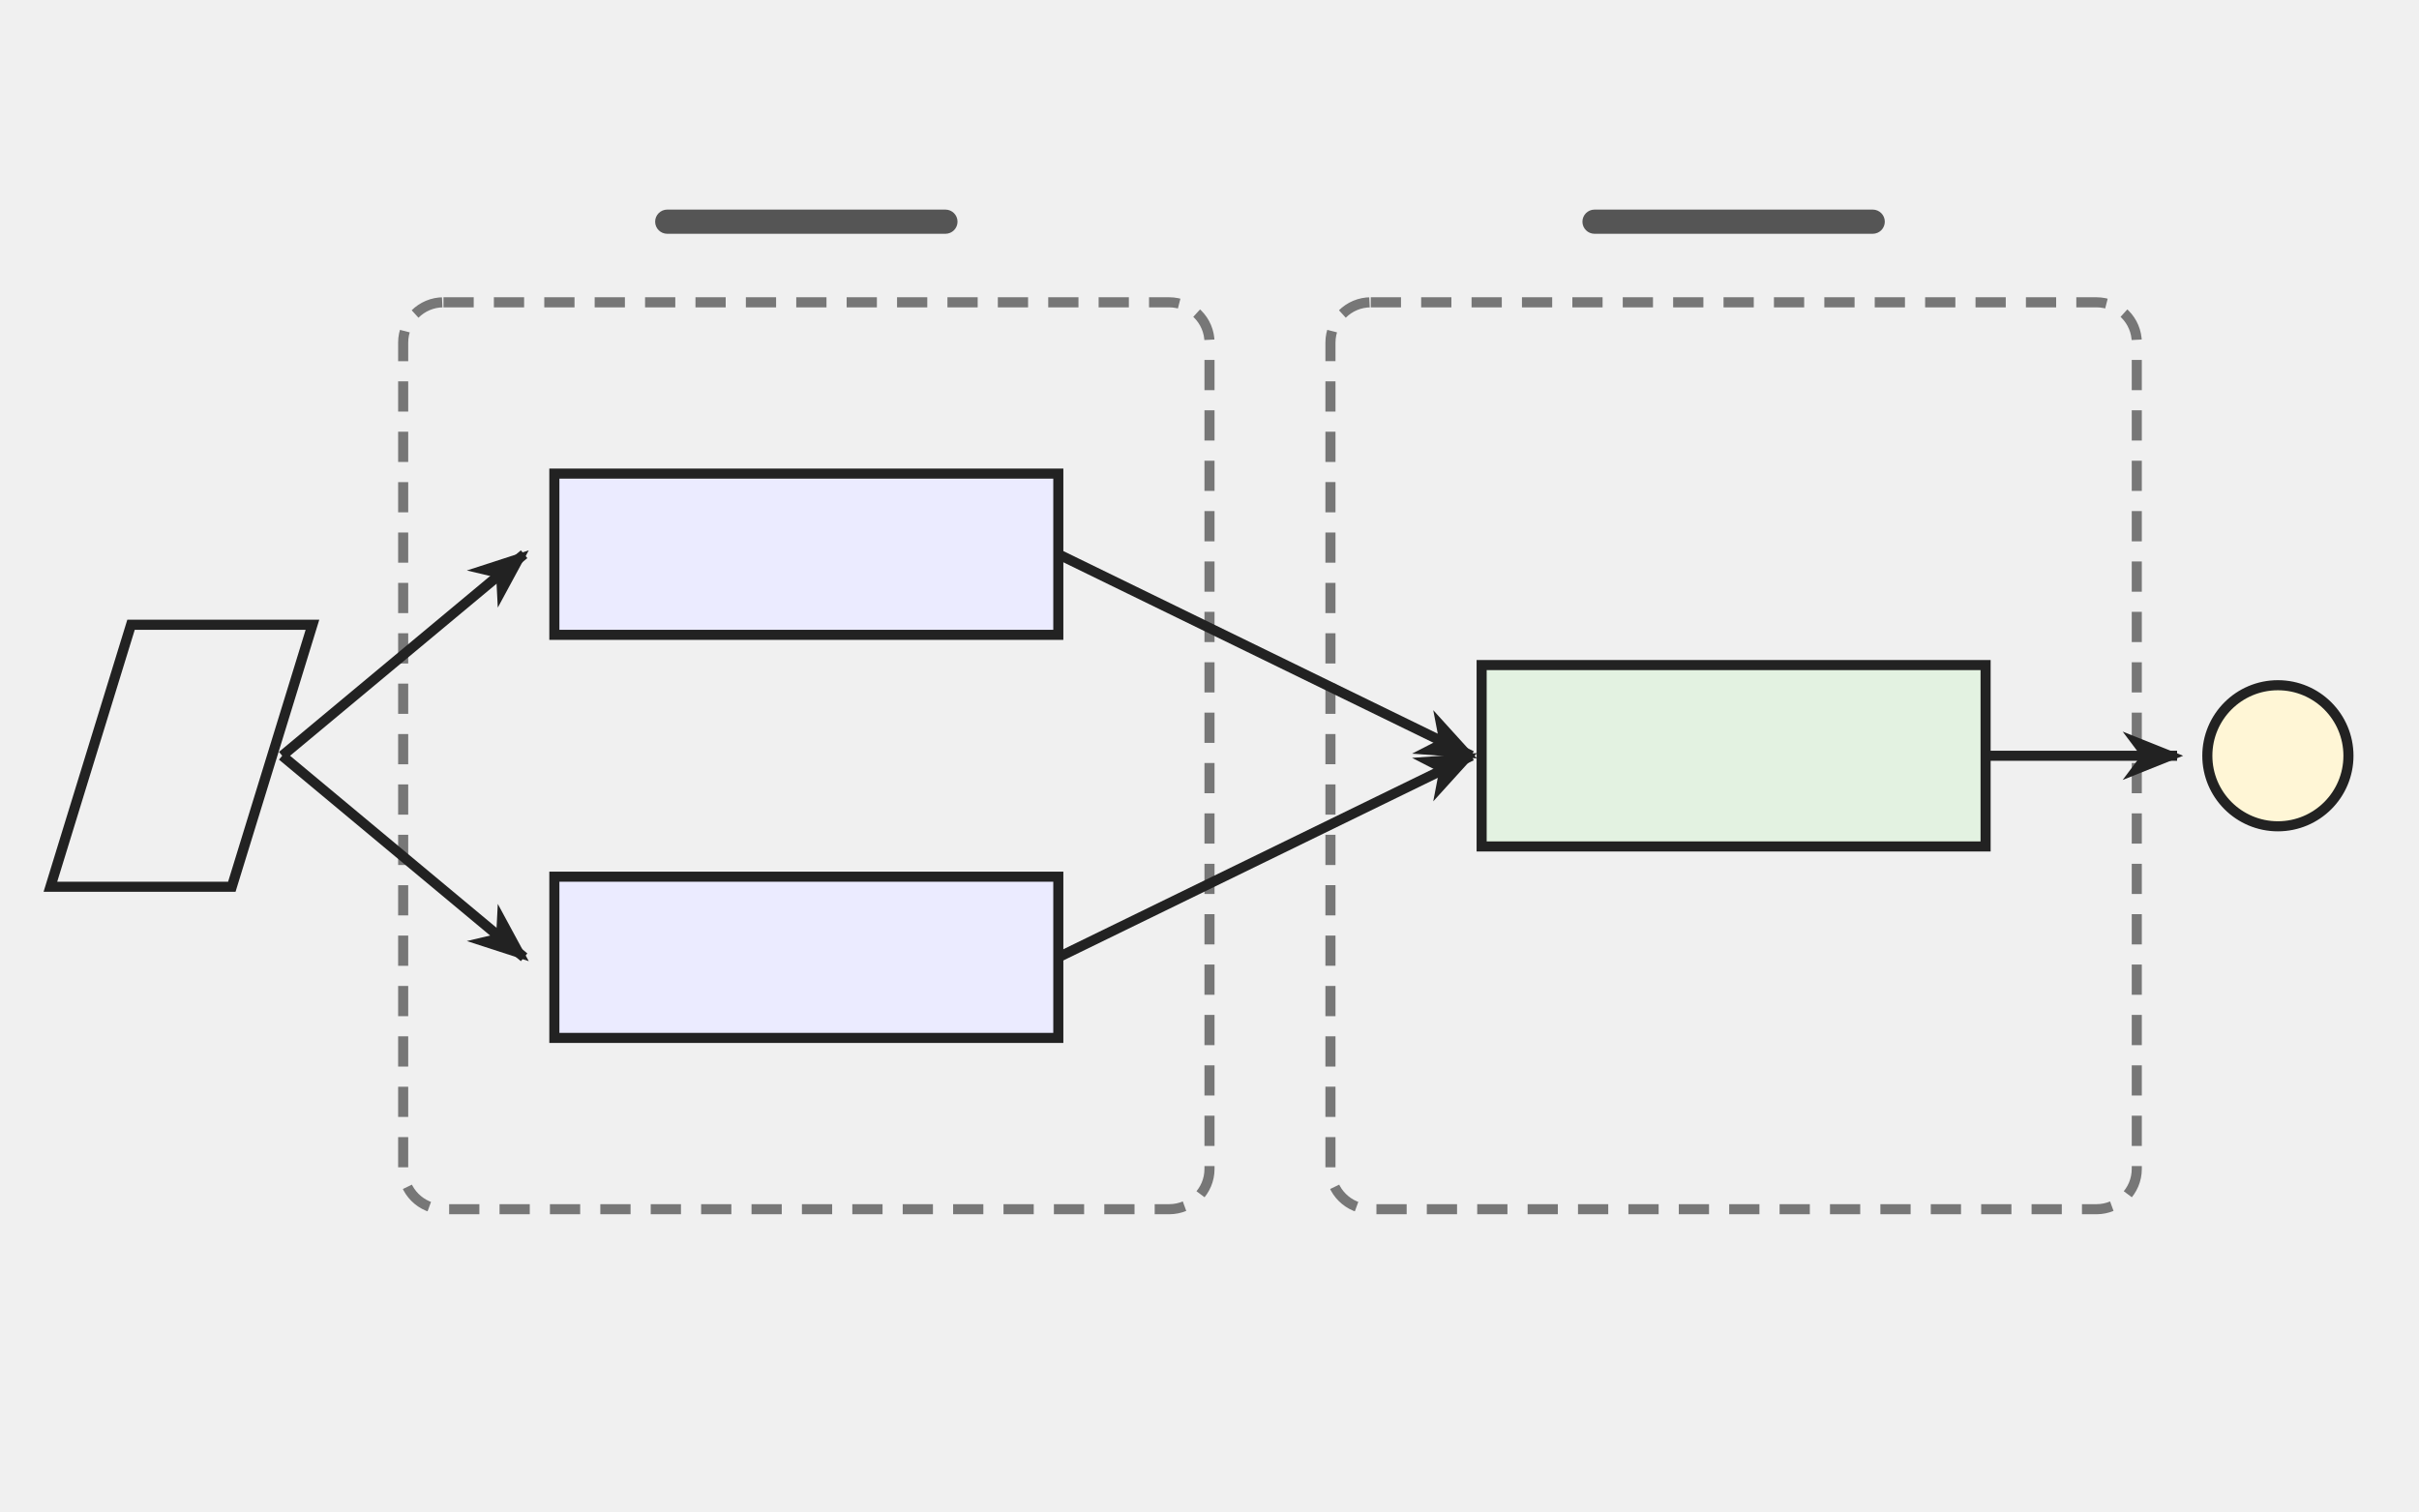
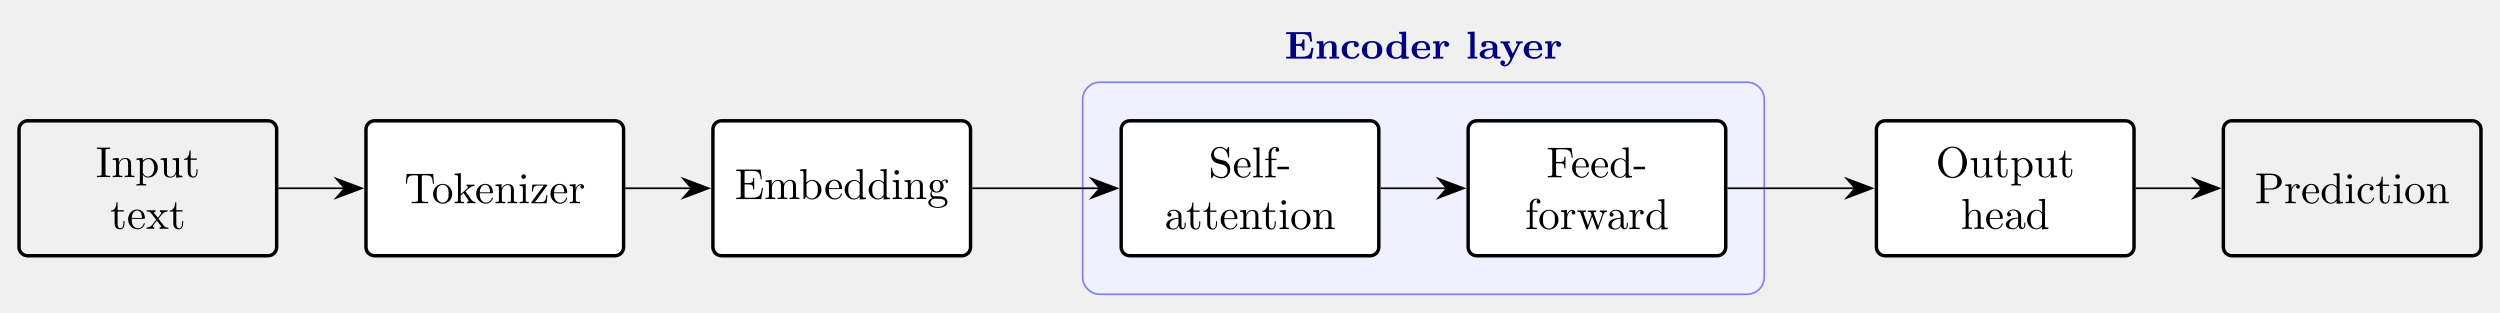
- <svg xmlns="http://www.w3.org/2000/svg" width="240" height="150" viewBox="0 0 240 150" aria-hidden="true">
+ <svg xmlns="http://www.w3.org/2000/svg" xmlns:xlink="http://www.w3.org/1999/xlink" version="1.1" width="577.673pt" height="72.195pt" viewBox="-72.679 -76 577.673 72.195" overflow="visible">
  <defs>
-     <marker id="ah" viewBox="0 0 10 10" refX="9" refY="5" markerWidth="6" markerHeight="6" orient="auto-start-reverse">
-       <path d="M0 1L10 5L0 9L3 5Z" fill="#222" />
-     </marker>
+     <path id="tfg1-99" d="M117 218C117 381 199 423 252 423C261 423 324 422 359 386C318 383 312 353 312 340C312 314 330 294 358 294C384 294 404 311 404 341C404 409 328 448 251 448C126 448 34 340 34 216C34 88 133 -11 249 -11C383 -11 415 109 415 119C415 129 405 129 402 129C393 129 391 125 389 119C360 26 295 14 258 14C205 14 117 57 117 218Z" stroke="none" />
+     <path id="tfg1-80" d="M227 316L396 316C516 316 624 397 624 497C624 595 525 683 388 683L35 683L35 652L59 652C136 652 138 641 138 605L138 78C138 42 136 31 59 31L35 31L35 0C70 3 144 3 182 3C220 3 295 3 330 0L330 31L306 31C229 31 227 42 227 78ZM224 342L224 612C224 645 226 652 273 652L362 652C521 652 521 546 521 497C521 450 521 342 362 342Z" stroke="none" />
+     <path id="tfg1-104" d="M110 76C110 31 99 31 32 31L32 0C67 1 118 3 145 3C171 3 223 1 257 0L257 31C190 31 179 31 179 76L179 260C179 364 250 420 314 420C377 420 388 366 388 309L388 76C388 31 377 31 310 31L310 0C345 1 396 3 423 3C449 3 501 1 535 0L535 31C483 31 458 31 457 61L457 252C457 338 457 369 426 405C412 422 379 442 321 442C237 442 193 382 176 344L176 694L32 683L32 652C102 652 110 645 110 596Z" stroke="none" />
+     <path id="tfg1-79" d="M721 339C721 543 570 705 388 705C209 705 56 545 56 339C56 134 210 -22 388 -22C570 -22 721 137 721 339ZM389 4C293 4 159 92 159 353C159 612 305 680 388 680C475 680 618 609 618 353C618 88 481 4 389 4Z" stroke="none" />
+     <path id="tfg1-119" d="M619 336C637 386 668 399 703 400L703 431C681 429 652 428 630 428C601 428 556 430 537 431L537 400C573 399 595 381 595 352C595 346 595 344 590 331L499 75L400 354C396 366 395 368 395 373C395 400 434 400 454 400L454 431C425 430 374 428 350 428C320 428 291 429 261 431L261 400C298 400 314 398 324 385C329 379 340 349 347 330L261 88L166 355C161 367 161 369 161 373C161 400 200 400 220 400L220 431C190 430 134 428 111 428C107 428 54 429 18 431L18 400C68 400 80 397 92 365L218 11C223 -3 226 -11 239 -11C252 -11 254 -5 259 9L360 292L462 8C466 -3 469 -11 482 -11C495 -11 498 -2 502 8Z" stroke="none" />
+     <path id="tfg1-70" d="M582 680L33 680L33 649L57 649C134 649 136 638 136 602L136 78C136 42 134 31 57 31L33 31L33 0C68 3 146 3 185 3C226 3 317 3 353 0L353 31L320 31C225 31 225 44 225 79L225 325L311 325C407 325 417 293 417 208L442 208L442 473L417 473C417 389 407 356 311 356L225 356L225 609C225 642 227 649 274 649L394 649C544 649 569 593 585 455L610 455Z" stroke="none" />
+     <path id="tfg1-97" d="M333 76C337 36 364 -6 411 -6C432 -6 493 8 493 89L493 145L468 145L468 89C468 31 443 25 432 25C399 25 395 70 395 75L395 275C395 317 395 356 359 393C320 432 270 448 222 448C140 448 71 401 71 335C71 305 91 288 117 288C145 288 163 308 163 334C163 346 158 379 112 380C139 415 188 426 220 426C269 426 326 387 326 298L326 261C275 258 205 255 142 225C67 191 42 139 42 95C42 14 139 -11 202 -11C268 -11 314 29 333 76ZM326 240L326 140C326 45 254 11 209 11C160 11 119 46 119 96C119 151 161 234 326 240Z" stroke="none" />
+     <path id="tfg1-45" d="M276 187L276 245L11 245L11 187Z" stroke="none" />
+     <path id="tfg1-102" d="M175 431L175 547C175 635 223 683 267 683C270 683 285 683 300 676C288 672 270 659 270 634C270 611 286 591 313 591C342 591 357 611 357 635C357 672 320 705 267 705C197 705 112 652 112 546L112 431L33 431L33 400L112 400L112 76C112 31 101 31 34 31L34 0C73 1 120 3 148 3C188 3 235 3 275 0L275 31L254 31C180 31 178 42 178 78L178 400L292 400L292 431Z" stroke="none" />
+     <path id="tfg1-108" d="M177 694L33 683L33 652C103 652 111 645 111 596L111 76C111 31 100 31 33 31L33 0C66 1 119 3 144 3C169 3 218 1 255 0L255 31C188 31 177 31 177 76Z" stroke="none" />
+     <path id="tfg1-83" d="M349 388L221 419C159 434 120 488 120 546C120 616 174 677 252 677C419 677 441 513 447 468C448 462 448 456 459 456C472 456 472 461 472 480L472 681C472 698 472 705 461 705C454 705 453 704 446 692L411 635C381 664 340 705 251 705C140 705 56 617 56 511C56 428 109 355 187 328C198 324 249 312 319 295C346 288 376 281 404 244C425 218 435 185 435 152C435 81 385 9 301 9C272 9 196 14 143 63C85 117 82 181 81 217C80 227 72 227 69 227C56 227 56 220 56 202L56 2C56 -15 56 -22 67 -22C74 -22 75 -20 82 -9C82 -8 85 -5 118 48C149 14 213 -22 302 -22C419 -22 499 76 499 186C499 286 433 368 349 388Z" stroke="none" />
+     <path id="tfg1-103" d="M222 172C135 172 135 272 135 295C135 322 136 354 151 379C159 391 182 419 222 419C309 419 309 319 309 296C309 269 308 237 293 212C285 200 262 172 222 172ZM106 133C106 137 106 160 123 180C162 152 203 149 222 149C315 149 384 218 384 295C384 332 368 369 343 392C379 426 415 431 433 431C435 431 440 431 443 430C432 426 427 415 427 403C427 386 440 374 456 374C466 374 485 381 485 404C485 421 473 453 434 453C414 453 370 447 328 406C286 439 244 442 222 442C129 442 60 373 60 296C60 252 82 214 107 193C94 178 76 145 76 110C76 79 89 41 120 21C60 4 28 -39 28 -79C28 -151 127 -206 249 -206C367 -206 471 -155 471 -77C471 -42 457 9 406 37C353 65 295 65 234 65C209 65 166 65 159 66C127 70 106 101 106 133ZM250 -183C149 -183 80 -132 80 -79C80 -33 118 4 162 7L221 7C307 7 419 7 419 -79C419 -133 348 -183 250 -183Z" stroke="none" />
+     <path id="tfg1-100" d="M380 55L380 -11L527 0L527 31C457 31 449 38 449 87L449 694L305 683L305 652C375 652 383 645 383 596L383 380C354 416 311 442 257 442C139 442 34 344 34 215C34 88 132 -11 246 -11C310 -11 355 23 380 55ZM380 323L380 118C380 100 380 98 369 81C339 33 294 11 251 11C206 11 170 37 146 75C120 116 117 173 117 214C117 251 119 311 148 356C169 387 207 420 261 420C296 420 338 405 369 360C380 343 380 341 380 323Z" stroke="none" />
+     <path id="tfg1-98" d="M172 377L172 694L28 683L28 652C98 652 106 645 106 596L106 0L131 0C132 1 140 15 167 62C182 39 224 -11 298 -11C417 -11 521 87 521 216C521 343 423 442 309 442C231 442 188 395 172 377ZM175 114L175 320C175 339 175 340 186 356C225 412 280 420 304 420C349 420 385 394 409 356C435 315 438 258 438 217C438 180 436 120 407 75C386 44 348 11 294 11C249 11 213 35 189 72C175 93 175 96 175 114Z" stroke="none" />
+     <path id="tfg1-109" d="M110 344L110 76C110 31 99 31 32 31L32 0C67 1 118 3 145 3C171 3 223 1 257 0L257 31C190 31 179 31 179 76L179 260C179 364 250 420 314 420C377 420 388 366 388 309L388 76C388 31 377 31 310 31L310 0C345 1 396 3 423 3C449 3 501 1 535 0L535 31C468 31 457 31 457 76L457 260C457 364 528 420 592 420C655 420 666 366 666 309L666 76C666 31 655 31 588 31L588 0C623 1 674 3 701 3C727 3 779 1 813 0L813 31C761 31 736 31 735 61L735 252C735 338 735 369 704 405C690 422 657 442 599 442C515 442 471 382 454 344C440 431 366 442 321 442C248 442 201 399 173 337L173 442L32 431L32 400C102 400 110 393 110 344Z" stroke="none" />
+     <path id="tfg1-69" d="M136 78C136 42 134 31 57 31L33 31L33 0L610 0L652 258L627 258C602 104 579 31 407 31L274 31C227 31 225 38 225 71L225 338L315 338C412 338 423 306 423 221L448 221L448 486L423 486C423 400 412 369 315 369L225 369L225 609C225 642 227 649 274 649L403 649C556 649 583 594 599 455L624 455L596 680L33 680L33 649L57 649C134 649 136 638 136 602Z" stroke="none" />
+     <path id="tfg1-114" d="M167 332L167 442L28 431L28 400C98 400 106 393 106 344L106 76C106 31 95 31 28 31L28 0C67 1 114 3 142 3C182 3 229 3 269 0L269 31L248 31C174 31 172 42 172 78L172 232C172 331 214 420 290 420C297 420 299 420 301 419C298 418 278 406 278 380C278 352 299 337 321 337C339 337 364 349 364 381C364 413 333 442 290 442C217 442 181 375 167 332Z" stroke="none" />
+     <path id="tfg1-122" d="M390 401C399 412 399 414 399 418C399 431 391 431 373 431L53 431L42 270L67 270C73 372 92 409 202 409L316 409L37 32C28 21 28 19 28 14C28 0 35 0 54 0L384 0L401 187L376 187C367 69 346 25 230 25L112 25Z" stroke="none" />
+     <path id="tfg1-105" d="M177 442L37 431L37 400C102 400 111 394 111 345L111 76C111 31 100 31 33 31L33 0C65 1 119 3 143 3C178 3 213 1 247 0L247 31C181 31 177 36 177 75ZM181 616C181 648 156 669 128 669C97 669 75 642 75 616C75 589 97 563 128 563C156 563 181 584 181 616Z" stroke="none" />
+     <path id="tfg1-107" d="M106 76C106 31 95 31 28 31L28 0C61 1 108 3 137 3C167 3 207 2 247 0L247 31C180 31 169 31 169 76L169 179L233 234C310 128 352 72 352 54C352 35 335 31 316 31L316 0C344 1 403 3 424 3C453 3 482 2 511 0L511 31C474 31 452 31 414 84L287 263C286 265 281 271 281 274C281 278 352 338 362 346C425 397 467 399 488 400L488 431C459 428 446 428 418 428C382 428 320 430 306 431L306 400C325 399 335 388 335 375C335 355 321 343 313 336L172 214L172 694L28 683L28 652C98 652 106 645 106 596Z" stroke="none" />
+     <path id="tfg1-111" d="M471 214C471 342 371 448 250 448C125 448 28 339 28 214C28 85 132 -11 249 -11C370 -11 471 87 471 214ZM250 14C207 14 163 35 136 81C111 125 111 186 111 222C111 261 111 315 135 359C162 405 209 426 249 426C293 426 336 404 362 361C388 318 388 260 388 222C388 186 388 132 366 88C344 43 300 14 250 14Z" stroke="none" />
+     <path id="tfg1-84" d="M666 677L55 677L36 452L61 452C75 613 90 646 241 646C259 646 285 646 295 644C316 640 316 629 316 606L316 79C316 45 316 31 211 31L171 31L171 0C212 3 314 3 360 3C406 3 509 3 550 0L550 31L510 31C405 31 405 45 405 79L405 606C405 626 405 640 423 644C434 646 461 646 480 646C631 646 646 613 660 452L685 452Z" stroke="none" />
+     <path id="tfg1-120" d="M287 235C317 273 355 322 379 348C410 384 451 399 498 400L498 431C472 429 442 428 416 428C386 428 333 430 320 431L320 400C341 398 349 385 349 369C349 353 339 340 334 334L272 256L194 357C185 367 185 369 185 375C185 390 200 399 220 400L220 431C194 430 128 428 112 428C91 428 44 429 17 431L17 400C87 400 88 399 135 339L234 210L140 91C92 33 33 31 12 31L12 0C38 2 69 3 95 3C124 3 166 1 190 0L190 31C168 34 161 47 161 62C161 84 190 117 251 189L327 89C335 78 348 62 348 56C348 47 339 32 312 31L312 0C342 1 398 3 420 3C447 3 486 2 516 0L516 31C462 31 444 33 421 62Z" stroke="none" />
+     <path id="tfg1-101" d="M112 252C118 401 202 426 236 426C339 426 349 291 349 252ZM111 231L390 231C412 231 415 231 415 252C415 351 361 448 236 448C120 448 28 345 28 220C28 86 133 -11 248 -11C370 -11 415 100 415 119C415 129 407 131 402 131C393 131 391 125 389 117C354 14 264 14 254 14C204 14 164 44 141 81C111 129 111 195 111 231Z" stroke="none" />
+     <path id="tfg1-116" d="M173 400L316 400L316 431L173 431L173 615L148 615C147 533 117 426 19 422L19 400L104 400L104 124C104 1 197 -11 233 -11C304 -11 332 60 332 124L332 181L307 181L307 126C307 52 277 14 240 14C173 14 173 105 173 122Z" stroke="none" />
+     <path id="tfg1-117" d="M391 79L391 -11L535 0L535 31C465 31 457 38 457 87L457 442L310 431L310 400C380 400 388 393 388 344L388 166C388 79 340 11 267 11C183 11 179 58 179 110L179 442L32 431L32 400C110 400 110 397 110 308L110 158C110 80 110 -11 262 -11C318 -11 362 17 391 79Z" stroke="none" />
+     <path id="tfg1-112" d="M172 376L172 442L28 431L28 400C99 400 106 394 106 350L106 -118C106 -163 95 -163 28 -163L28 -194C62 -193 114 -191 140 -191C167 -191 218 -193 253 -194L253 -163C186 -163 175 -163 175 -118L175 50L175 59C180 43 222 -11 298 -11C417 -11 521 87 521 216C521 343 424 442 312 442C234 442 192 398 172 376ZM175 114L175 337C204 388 253 417 304 417C377 417 438 329 438 216C438 95 368 11 294 11C254 11 216 31 189 72C175 93 175 94 175 114Z" stroke="none" />
+     <path id="tfg1-110" d="M110 344L110 76C110 31 99 31 32 31L32 0C67 1 118 3 145 3C171 3 223 1 257 0L257 31C190 31 179 31 179 76L179 260C179 364 250 420 314 420C377 420 388 366 388 309L388 76C388 31 377 31 310 31L310 0C345 1 396 3 423 3C449 3 501 1 535 0L535 31C483 31 458 31 457 61L457 252C457 338 457 369 426 405C412 422 379 442 321 442C248 442 201 399 173 337L173 442L32 431L32 400C102 400 110 393 110 344Z" stroke="none" />
+     <path id="tfg1-73" d="M225 605C225 641 228 652 307 652L333 652L333 683C298 680 219 680 181 680C142 680 63 680 28 683L28 652L54 652C133 652 136 641 136 605L136 78C136 42 133 31 54 31L28 31L28 0C63 3 142 3 180 3C219 3 298 3 333 0L333 31L307 31C228 31 225 42 225 78Z" stroke="none" />
+     <path id="tfg0-121" d="M522 373C529 388 533 395 596 395L596 444C568 441 543 441 515 441C485 441 454 442 425 444L425 395C426 395 469 395 469 383C469 382 469 381 464 371L345 127L215 395L266 395L266 444C211 442 174 441 143 441C107 441 87 441 28 444L28 395L91 395L283 0C248 -82 210 -160 133 -160C127 -160 121 -160 114 -157C131 -148 143 -130 143 -105C143 -67 115 -45 83 -45C51 -45 23 -67 23 -105C23 -159 73 -200 132 -200C210 -200 272 -142 303 -77Z" stroke="none" />
+     <path id="tfg0-97" d="M484 298C484 386 412 453 258 453C201 453 73 451 73 359C73 314 107 293 138 293C172 293 203 317 203 358C203 387 186 404 183 407C193 409 217 413 254 413C326 413 367 377 367 298L367 266C201 266 33 223 33 112C33 13 158 -6 230 -6C306 -6 358 27 385 74C385 48 385 0 492 0L541 0C560 0 574 0 574 25C574 49 558 49 548 49C484 50 484 60 484 84ZM367 139C367 34 251 34 247 34C196 34 154 67 154 112C154 145 172 223 367 232Z" stroke="none" />
+     <path id="tfg0-108" d="M231 694L52 686L52 637C112 637 120 637 120 598L120 49L52 49L52 0C120 3 132 3 175 3C219 3 245 2 299 0L299 49L231 49Z" stroke="none" />
+     <path id="tfg0-114" d="M220 218C220 291 247 407 344 410C333 399 328 382 328 366C328 322 363 302 391 302C423 302 455 324 455 366C455 417 403 450 344 450C274 450 231 399 209 341L208 341L208 450L41 442L41 393C101 393 109 393 109 354L109 49L41 49L41 0C115 3 121 3 169 3C194 3 252 3 305 0L305 49L220 49Z" stroke="none" />
+     <path id="tfg0-101" d="M476 215C497 215 509 215 509 243C509 265 507 353 442 407C397 444 337 453 288 453C117 453 33 345 33 225C33 94 132 -6 302 -6C467 -6 509 100 509 116C509 136 489 136 483 136C465 136 463 130 457 116C434 64 373 37 310 37C168 37 166 166 166 215ZM166 251C168 297 173 413 288 413C405 413 409 291 411 251Z" stroke="none" />
+     <path id="tfg0-100" d="M368 686L368 637C428 637 436 637 436 598L436 405C392 437 345 450 297 450C134 450 39 351 39 222C39 89 133 -6 285 -6C348 -6 398 18 430 44L430 -6L615 0L615 49C555 49 547 49 547 88L547 694ZM430 109C408 74 360 34 296 34C172 34 172 154 172 220C172 278 173 321 199 358C225 398 273 410 308 410C358 410 399 388 430 349Z" stroke="none" />
+     <path id="tfg0-111" d="M558 218C558 349 466 453 296 453C120 453 33 344 33 218C33 94 123 -6 295 -6C474 -6 558 99 558 218ZM296 37C166 37 166 142 166 229C166 313 166 413 295 413C425 413 425 313 425 229C425 143 425 37 296 37Z" stroke="none" />
+     <path id="tfg0-99" d="M492 116C492 132 477 132 466 132C446 132 446 131 438 113C418 65 373 37 314 37C172 37 172 181 172 226C172 286 173 410 304 410C311 410 365 409 365 404C365 403 363 400 362 399C353 388 349 372 349 358C349 317 380 293 414 293C445 293 479 314 479 359C479 453 339 453 300 453C108 453 39 331 39 222C39 96 129 -6 295 -6C332 -6 381 0 423 26C480 61 492 113 492 116Z" stroke="none" />
+     <path id="tfg0-110" d="M562 305C562 424 490 450 403 450C280 450 231 360 224 345L223 345L223 450L50 442L50 393C110 393 118 393 118 354L118 49L50 49L50 0C124 3 136 3 176 3C217 3 227 3 303 0L303 49L235 49L235 254C235 366 327 410 387 410C425 410 445 389 445 314L445 49L377 49L377 0C451 3 463 3 503 3C544 3 554 3 630 0L630 49L562 49Z" stroke="none" />
+     <path id="tfg0-69" d="M743 276L692 276C670 148 648 49 454 49L295 49L295 328L353 328C451 328 461 284 461 211L512 211L512 494L461 494C461 421 452 377 353 377L295 377L295 631L453 631C612 631 643 562 659 437L710 437L679 680L42 680L42 631L150 631L150 49L42 49L42 0L696 0Z" stroke="none" />
  </defs>
-   <rect x="40" y="30" width="80" height="90" rx="4" fill="none" stroke="#777" stroke-dasharray="3 2" />
-   <rect x="132" y="30" width="80" height="90" rx="4" fill="none" stroke="#777" stroke-dasharray="3 2" />
-   <path d="M5 88L13 62H31L23 88Z" fill="#F0F0F0" stroke="#222" stroke-width="1" />
-   <path d="M28 75L52 55" fill="none" stroke="#222" stroke-width="1" marker-end="url(#ah)" />
-   <path d="M28 75L52 95" fill="none" stroke="#222" stroke-width="1" marker-end="url(#ah)" />
-   <rect x="55" y="47" width="50" height="16" fill="#EBEBFF" stroke="#222" stroke-width="1" />
-   <rect x="55" y="87" width="50" height="16" fill="#EBEBFF" stroke="#222" stroke-width="1" />
-   <path d="M105 55L146 75" fill="none" stroke="#222" stroke-width="1" marker-end="url(#ah)" />
-   <path d="M105 95L146 75" fill="none" stroke="#222" stroke-width="1" marker-end="url(#ah)" />
-   <rect x="147" y="66" width="50" height="18" fill="#E3F2E1" stroke="#222" stroke-width="1" />
-   <path d="M197 75L216 75" fill="none" stroke="#222" stroke-width="1" marker-end="url(#ah)" />
-   <rect x="219" y="68" width="14" height="14" rx="7" fill="#FFF6D6" stroke="#222" stroke-width="1" />
-   <rect x="65" y="20.8" width="30" height="2.4" rx="1.2" fill="#555" />
-   <rect x="157" y="20.8" width="30" height="2.4" rx="1.2" fill="#555" />
+   <g stroke-miterlimit="10" transform="translate(-38.517,-32.497)scale(0.996264,-0.996264)">
+     <g stroke="#000" fill="#000">
+       <g stroke-width="0.4">
+         <g stroke="#8080ff">
+           <g fill="#f0f0ff">
+             <g stroke="#8080ff">
+               <g fill="#f0f0ff">
+                 <path d=" M 370.908 24.585 L 220.818 24.585 C 218.609 24.585 216.818 22.794 216.818 20.585 L 216.818 -20.585 C 216.818 -22.794 218.609 -24.585 220.818 -24.585 L 370.908 -24.585 C 373.117 -24.585 374.908 -22.794 374.908 -20.585 L 374.908 20.585 C 374.908 22.794 373.117 24.585 370.908 24.585 Z M 216.818 -24.585  " />
+               </g>
+             </g>
+             <g transform="translate(225.354,0.0)">
+               <g transform="scale(-1.00375,1.00375)translate(-38.517,-32.497)scale(-1,-1)">
+                 <g stroke="#000" fill="#000" />
+               </g>
+             </g>
+           </g>
+         </g>
+         <g transform="translate(263.6383,30.06778)">
+           <g transform="scale(-1.00375,1.00375)translate(-38.517,-32.497)scale(-1,-1)">
+             <g stroke="#000080" fill="#000080">
+               <use xlink:href="#tfg0-69" transform="matrix(0.009 0 0 -0.009 -38.517 -32.497)" fill="#000080" />
+               <use xlink:href="#tfg0-110" transform="matrix(0.009 0 0 -0.009 -31.554 -32.497)" fill="#000080" />
+               <use xlink:href="#tfg0-99" transform="matrix(0.009 0 0 -0.009 -25.66 -32.497)" fill="#000080" />
+               <use xlink:href="#tfg0-111" transform="matrix(0.009 0 0 -0.009 -20.944 -32.497)" fill="#000080" />
+               <use xlink:href="#tfg0-100" transform="matrix(0.009 0 0 -0.009 -15.344 -32.497)" fill="#000080" />
+               <use xlink:href="#tfg0-101" transform="matrix(0.009 0 0 -0.009 -9.45 -32.497)" fill="#000080" />
+               <use xlink:href="#tfg0-114" transform="matrix(0.009 0 0 -0.009 -4.581 -32.497)" fill="#000080" />
+               <use xlink:href="#tfg0-108" transform="matrix(0.009 0 0 -0.009 3.332 -32.497)" fill="#000080" />
+               <use xlink:href="#tfg0-97" transform="matrix(0.009 0 0 -0.009 6.279 -32.497)" fill="#000080" />
+               <use xlink:href="#tfg0-121" transform="matrix(0.009 0 0 -0.009 11.142 -32.497)" fill="#000080" />
+               <use xlink:href="#tfg0-101" transform="matrix(0.009 0 0 -0.009 16.447 -32.497)" fill="#000080" />
+               <use xlink:href="#tfg0-114" transform="matrix(0.009 0 0 -0.009 21.316 -32.497)" fill="#000080" />
+             </g>
+           </g>
+         </g>
+         <g stroke-width="0.8">
+           <g fill="#fff">
+             <g fill="#f0f0f0">
+               <g stroke-width="0.8">
+                 <g fill="#fff">
+                   <g fill="#f0f0f0">
+                     <path d=" M 27.875 15.649 L -27.875 15.649 C -28.98 15.649 -29.875 14.754 -29.875 13.649 L -29.875 -13.649 C -29.875 -14.754 -28.98 -15.649 -27.875 -15.649 L 27.875 -15.649 C 28.98 -15.649 29.875 -14.754 29.875 -13.649 L 29.875 13.649 C 29.875 14.754 28.98 15.649 27.875 15.649 Z M -29.875 -15.649  " />
+                   </g>
+                 </g>
+               </g>
+               <g transform="translate(-12.08336,-9.41666)">
+                 <g transform="scale(-1.00375,1.00375)translate(-38.517,-32.497)scale(-1,-1)">
+                   <g stroke="#000" fill="#000">
+                     <use xlink:href="#tfg1-73" transform="matrix(0.01 0 0 -0.01 -38.517 -44.453)" />
+                     <use xlink:href="#tfg1-110" transform="matrix(0.01 0 0 -0.01 -34.919 -44.453)" />
+                     <use xlink:href="#tfg1-112" transform="matrix(0.01 0 0 -0.01 -29.384 -44.453)" />
+                     <use xlink:href="#tfg1-117" transform="matrix(0.01 0 0 -0.01 -23.85 -44.453)" />
+                     <use xlink:href="#tfg1-116" transform="matrix(0.01 0 0 -0.01 -18.315 -44.453)" />
+                     <use xlink:href="#tfg1-116" transform="matrix(0.01 0 0 -0.01 -35.196 -32.497)" />
+                     <use xlink:href="#tfg1-101" transform="matrix(0.01 0 0 -0.01 -31.322 -32.497)" />
+                     <use xlink:href="#tfg1-120" transform="matrix(0.01 0 0 -0.01 -26.894 -32.497)" />
+                     <use xlink:href="#tfg1-116" transform="matrix(0.01 0 0 -0.01 -21.636 -32.497)" />
+                   </g>
+                 </g>
+               </g>
+             </g>
+           </g>
+         </g>
+         <g stroke-width="0.8">
+           <g fill="#fff">
+             <g stroke-width="0.8">
+               <g fill="#fff">
+                 <path d=" M 108.343 15.649 L 52.592 15.649 C 51.488 15.649 50.592 14.754 50.592 13.649 L 50.592 -13.649 C 50.592 -14.754 51.488 -15.649 52.592 -15.649 L 108.343 -15.649 C 109.448 -15.649 110.343 -14.754 110.343 -13.649 L 110.343 13.649 C 110.343 14.754 109.448 15.649 108.343 15.649 Z M 50.592 -15.649  " />
+               </g>
+             </g>
+             <g transform="translate(59.48154,-3.47221)">
+               <g transform="scale(-1.00375,1.00375)translate(-38.517,-32.497)scale(-1,-1)">
+                 <g stroke="#000" fill="#000">
+                   <use xlink:href="#tfg1-84" transform="matrix(0.01 0 0 -0.01 -38.517 -32.497)" />
+                   <use xlink:href="#tfg1-111" transform="matrix(0.01 0 0 -0.01 -32.152 -32.497)" />
+                   <use xlink:href="#tfg1-107" transform="matrix(0.01 0 0 -0.01 -27.171 -32.497)" />
+                   <use xlink:href="#tfg1-101" transform="matrix(0.01 0 0 -0.01 -22.189 -32.497)" />
+                   <use xlink:href="#tfg1-110" transform="matrix(0.01 0 0 -0.01 -17.761 -32.497)" />
+                   <use xlink:href="#tfg1-105" transform="matrix(0.01 0 0 -0.01 -12.227 -32.497)" />
+                   <use xlink:href="#tfg1-122" transform="matrix(0.01 0 0 -0.01 -9.459 -32.497)" />
+                   <use xlink:href="#tfg1-101" transform="matrix(0.01 0 0 -0.01 -5.031 -32.497)" />
+                   <use xlink:href="#tfg1-114" transform="matrix(0.01 0 0 -0.01 -0.603 -32.497)" />
+                 </g>
+               </g>
+             </g>
+           </g>
+         </g>
+         <g stroke-width="0.8">
+           <g fill="#fff">
+             <g stroke-width="0.8">
+               <g fill="#fff">
+                 <path d=" M 188.811 15.649 L 133.06 15.649 C 131.955 15.649 131.06 14.754 131.06 13.649 L 131.06 -13.649 C 131.06 -14.754 131.955 -15.649 133.06 -15.649 L 188.811 -15.649 C 189.915 -15.649 190.811 -14.754 190.811 -13.649 L 190.811 13.649 C 190.811 14.754 189.915 15.649 188.811 15.649 Z M 131.06 -15.649  " />
+               </g>
+             </g>
+             <g transform="translate(136.1436,-2.5)">
+               <g transform="scale(-1.00375,1.00375)translate(-38.517,-32.497)scale(-1,-1)">
+                 <g stroke="#000" fill="#000">
+                   <use xlink:href="#tfg1-69" transform="matrix(0.01 0 0 -0.01 -38.517 -32.497)" />
+                   <use xlink:href="#tfg1-109" transform="matrix(0.01 0 0 -0.01 -31.737 -32.497)" />
+                   <use xlink:href="#tfg1-98" transform="matrix(0.01 0 0 -0.01 -23.711 -32.497)" />
+                   <use xlink:href="#tfg1-101" transform="matrix(0.01 0 0 -0.01 -17.9 -32.497)" />
+                   <use xlink:href="#tfg1-100" transform="matrix(0.01 0 0 -0.01 -13.472 -32.497)" />
+                   <use xlink:href="#tfg1-100" transform="matrix(0.01 0 0 -0.01 -7.937 -32.497)" />
+                   <use xlink:href="#tfg1-105" transform="matrix(0.01 0 0 -0.01 -2.402 -32.497)" />
+                   <use xlink:href="#tfg1-110" transform="matrix(0.01 0 0 -0.01 0.365 -32.497)" />
+                   <use xlink:href="#tfg1-103" transform="matrix(0.01 0 0 -0.01 5.9 -32.497)" />
+                 </g>
+               </g>
+             </g>
+           </g>
+         </g>
+         <g stroke-width="0.8">
+           <g fill="#fff">
+             <g stroke-width="0.8">
+               <g fill="#fff">
+                 <path d=" M 283.505 15.649 L 227.754 15.649 C 226.649 15.649 225.754 14.754 225.754 13.649 L 225.754 -13.649 C 225.754 -14.754 226.649 -15.649 227.754 -15.649 L 283.505 -15.649 C 284.609 -15.649 285.505 -14.754 285.505 -13.649 L 285.505 13.649 C 285.505 14.754 284.609 15.649 283.505 15.649 Z M 225.754 -15.649  " />
+               </g>
+             </g>
+             <g transform="translate(235.7682,-9.47221)">
+               <g transform="scale(-1.00375,1.00375)translate(-38.517,-32.497)scale(-1,-1)">
+                 <g stroke="#000" fill="#000">
+                   <use xlink:href="#tfg1-83" transform="matrix(0.01 0 0 -0.01 -28.277 -44.453)" />
+                   <use xlink:href="#tfg1-101" transform="matrix(0.01 0 0 -0.01 -22.743 -44.453)" />
+                   <use xlink:href="#tfg1-108" transform="matrix(0.01 0 0 -0.01 -18.315 -44.453)" />
+                   <use xlink:href="#tfg1-102" transform="matrix(0.01 0 0 -0.01 -15.547 -44.453)" />
+                   <use xlink:href="#tfg1-45" transform="matrix(0.01 0 0 -0.01 -12.503 -44.453)" />
+                   <use xlink:href="#tfg1-97" transform="matrix(0.01 0 0 -0.01 -38.517 -32.497)" />
+                   <use xlink:href="#tfg1-116" transform="matrix(0.01 0 0 -0.01 -33.536 -32.497)" />
+                   <use xlink:href="#tfg1-116" transform="matrix(0.01 0 0 -0.01 -29.661 -32.497)" />
+                   <use xlink:href="#tfg1-101" transform="matrix(0.01 0 0 -0.01 -25.787 -32.497)" />
+                   <use xlink:href="#tfg1-110" transform="matrix(0.01 0 0 -0.01 -21.359 -32.497)" />
+                   <use xlink:href="#tfg1-116" transform="matrix(0.01 0 0 -0.01 -16.101 -32.497)" />
+                   <use xlink:href="#tfg1-105" transform="matrix(0.01 0 0 -0.01 -12.227 -32.497)" />
+                   <use xlink:href="#tfg1-111" transform="matrix(0.01 0 0 -0.01 -9.459 -32.497)" />
+                   <use xlink:href="#tfg1-110" transform="matrix(0.01 0 0 -0.01 -4.478 -32.497)" />
+                 </g>
+               </g>
+             </g>
+           </g>
+         </g>
+         <g stroke-width="0.8">
+           <g fill="#fff">
+             <g stroke-width="0.8">
+               <g fill="#fff">
+                 <path d=" M 363.972 15.649 L 308.222 15.649 C 307.117 15.649 306.222 14.754 306.222 13.649 L 306.222 -13.649 C 306.222 -14.754 307.117 -15.649 308.222 -15.649 L 363.972 -15.649 C 365.077 -15.649 365.972 -14.754 365.972 -13.649 L 365.972 13.649 C 365.972 14.754 365.077 15.649 363.972 15.649 Z M 306.222 -15.649  " />
+               </g>
+             </g>
+             <g transform="translate(319.4026,-9.47221)">
+               <g transform="scale(-1.00375,1.00375)translate(-38.517,-32.497)scale(-1,-1)">
+                 <g stroke="#000" fill="#000">
+                   <use xlink:href="#tfg1-70" transform="matrix(0.01 0 0 -0.01 -33.577 -44.453)" />
+                   <use xlink:href="#tfg1-101" transform="matrix(0.01 0 0 -0.01 -27.904 -44.453)" />
+                   <use xlink:href="#tfg1-101" transform="matrix(0.01 0 0 -0.01 -23.476 -44.453)" />
+                   <use xlink:href="#tfg1-100" transform="matrix(0.01 0 0 -0.01 -19.048 -44.453)" />
+                   <use xlink:href="#tfg1-45" transform="matrix(0.01 0 0 -0.01 -13.513 -44.453)" />
+                   <use xlink:href="#tfg1-102" transform="matrix(0.01 0 0 -0.01 -38.517 -32.497)" />
+                   <use xlink:href="#tfg1-111" transform="matrix(0.01 0 0 -0.01 -35.473 -32.497)" />
+                   <use xlink:href="#tfg1-114" transform="matrix(0.01 0 0 -0.01 -30.491 -32.497)" />
+                   <use xlink:href="#tfg1-119" transform="matrix(0.01 0 0 -0.01 -26.589 -32.497)" />
+                   <use xlink:href="#tfg1-97" transform="matrix(0.01 0 0 -0.01 -19.671 -32.497)" />
+                   <use xlink:href="#tfg1-114" transform="matrix(0.01 0 0 -0.01 -14.689 -32.497)" />
+                   <use xlink:href="#tfg1-100" transform="matrix(0.01 0 0 -0.01 -10.787 -32.497)" />
+                 </g>
+               </g>
+             </g>
+           </g>
+         </g>
+         <g stroke-width="0.8">
+           <g fill="#fff">
+             <g stroke-width="0.8">
+               <g fill="#fff">
+                 <path d=" M 458.666 15.649 L 402.916 15.649 C 401.811 15.649 400.916 14.754 400.916 13.649 L 400.916 -13.649 C 400.916 -14.754 401.811 -15.649 402.916 -15.649 L 458.666 -15.649 C 459.771 -15.649 460.666 -14.754 460.666 -13.649 L 460.666 13.649 C 460.666 14.754 459.771 15.649 458.666 15.649 Z M 400.916 -15.649  " />
+               </g>
+             </g>
+             <g transform="translate(414.6799,-9.41666)">
+               <g transform="scale(-1.00375,1.00375)translate(-38.517,-32.497)scale(-1,-1)">
+                 <g stroke="#000" fill="#000">
+                   <use xlink:href="#tfg1-79" transform="matrix(0.01 0 0 -0.01 -38.517 -44.453)" />
+                   <use xlink:href="#tfg1-117" transform="matrix(0.01 0 0 -0.01 -30.768 -44.453)" />
+                   <use xlink:href="#tfg1-116" transform="matrix(0.01 0 0 -0.01 -25.233 -44.453)" />
+                   <use xlink:href="#tfg1-112" transform="matrix(0.01 0 0 -0.01 -21.359 -44.453)" />
+                   <use xlink:href="#tfg1-117" transform="matrix(0.01 0 0 -0.01 -15.824 -44.453)" />
+                   <use xlink:href="#tfg1-116" transform="matrix(0.01 0 0 -0.01 -10.289 -44.453)" />
+                   <use xlink:href="#tfg1-104" transform="matrix(0.01 0 0 -0.01 -32.705 -32.497)" />
+                   <use xlink:href="#tfg1-101" transform="matrix(0.01 0 0 -0.01 -27.17 -32.497)" />
+                   <use xlink:href="#tfg1-97" transform="matrix(0.01 0 0 -0.01 -22.743 -32.497)" />
+                   <use xlink:href="#tfg1-100" transform="matrix(0.01 0 0 -0.01 -17.761 -32.497)" />
+                 </g>
+               </g>
+             </g>
+           </g>
+         </g>
+         <g stroke-width="0.8">
+           <g fill="#fff">
+             <g fill="#f0f0f0">
+               <g stroke-width="0.8">
+                 <g fill="#fff">
+                   <g fill="#f0f0f0">
+                     <path d=" M 539.134 15.649 L 483.383 15.649 C 482.279 15.649 481.383 14.754 481.383 13.649 L 481.383 -13.649 C 481.383 -14.754 482.279 -15.649 483.383 -15.649 L 539.134 -15.649 C 540.239 -15.649 541.134 -14.754 541.134 -13.649 L 541.134 13.649 C 541.134 14.754 540.239 15.649 539.134 15.649 Z M 481.383 -15.649  " />
+                   </g>
+                 </g>
+               </g>
+               <g transform="translate(488.6754,-3.47221)">
+                 <g transform="scale(-1.00375,1.00375)translate(-38.517,-32.497)scale(-1,-1)">
+                   <g stroke="#000" fill="#000">
+                     <use xlink:href="#tfg1-80" transform="matrix(0.01 0 0 -0.01 -38.517 -32.497)" />
+                     <use xlink:href="#tfg1-114" transform="matrix(0.01 0 0 -0.01 -31.737 -32.497)" />
+                     <use xlink:href="#tfg1-101" transform="matrix(0.01 0 0 -0.01 -27.835 -32.497)" />
+                     <use xlink:href="#tfg1-100" transform="matrix(0.01 0 0 -0.01 -23.407 -32.497)" />
+                     <use xlink:href="#tfg1-105" transform="matrix(0.01 0 0 -0.01 -17.872 -32.497)" />
+                     <use xlink:href="#tfg1-99" transform="matrix(0.01 0 0 -0.01 -15.105 -32.497)" />
+                     <use xlink:href="#tfg1-116" transform="matrix(0.01 0 0 -0.01 -10.677 -32.497)" />
+                     <use xlink:href="#tfg1-105" transform="matrix(0.01 0 0 -0.01 -6.802 -32.497)" />
+                     <use xlink:href="#tfg1-111" transform="matrix(0.01 0 0 -0.01 -4.035 -32.497)" />
+                     <use xlink:href="#tfg1-110" transform="matrix(0.01 0 0 -0.01 0.946 -32.497)" />
+                   </g>
+                 </g>
+               </g>
+             </g>
+           </g>
+         </g>
+         <path d=" M 30.275 0.0 L 45.556 0.0  " fill="none" />
+         <g transform="translate(43.07912,0.0)">
+           <g stroke-dasharray="none" stroke-dashoffset="0.0">
+             <g stroke-linejoin="miter">
+               <path d=" M 6.544 0.0 L 0.646 2.218 L 2.576 0.0 L 0.646 -2.218 Z  " />
+             </g>
+           </g>
+         </g>
+         <path d=" M 110.743 0.0 L 126.023 0.0  " fill="none" />
+         <g transform="translate(123.5468,0.0)">
+           <g stroke-dasharray="none" stroke-dashoffset="0.0">
+             <g stroke-linejoin="miter">
+               <path d=" M 6.544 0.0 L 0.646 2.218 L 2.576 0.0 L 0.646 -2.218 Z  " />
+             </g>
+           </g>
+         </g>
+         <path d=" M 191.211 0.0 L 220.717 0.0  " fill="none" />
+         <g transform="translate(218.2408,0.0)">
+           <g stroke-dasharray="none" stroke-dashoffset="0.0">
+             <g stroke-linejoin="miter">
+               <path d=" M 6.544 0.0 L 0.646 2.218 L 2.576 0.0 L 0.646 -2.218 Z  " />
+             </g>
+           </g>
+         </g>
+         <path d=" M 285.905 0.0 L 301.185 0.0  " fill="none" />
+         <g transform="translate(298.7085,0.0)">
+           <g stroke-dasharray="none" stroke-dashoffset="0.0">
+             <g stroke-linejoin="miter">
+               <path d=" M 6.544 0.0 L 0.646 2.218 L 2.576 0.0 L 0.646 -2.218 Z  " />
+             </g>
+           </g>
+         </g>
+         <path d=" M 366.372 0.0 L 395.879 0.0  " fill="none" />
+         <g transform="translate(393.4025,0.0)">
+           <g stroke-dasharray="none" stroke-dashoffset="0.0">
+             <g stroke-linejoin="miter">
+               <path d=" M 6.544 0.0 L 0.646 2.218 L 2.576 0.0 L 0.646 -2.218 Z  " />
+             </g>
+           </g>
+         </g>
+         <path d=" M 461.066 0.0 L 476.347 0.0  " fill="none" />
+         <g transform="translate(473.8702,0.0)">
+           <g stroke-dasharray="none" stroke-dashoffset="0.0">
+             <g stroke-linejoin="miter">
+               <path d=" M 6.544 0.0 L 0.646 2.218 L 2.576 0.0 L 0.646 -2.218 Z  " />
+             </g>
+           </g>
+         </g>
+         <g stroke-width="0.4" />
+       </g>
+     </g>
+   </g>
</svg>
